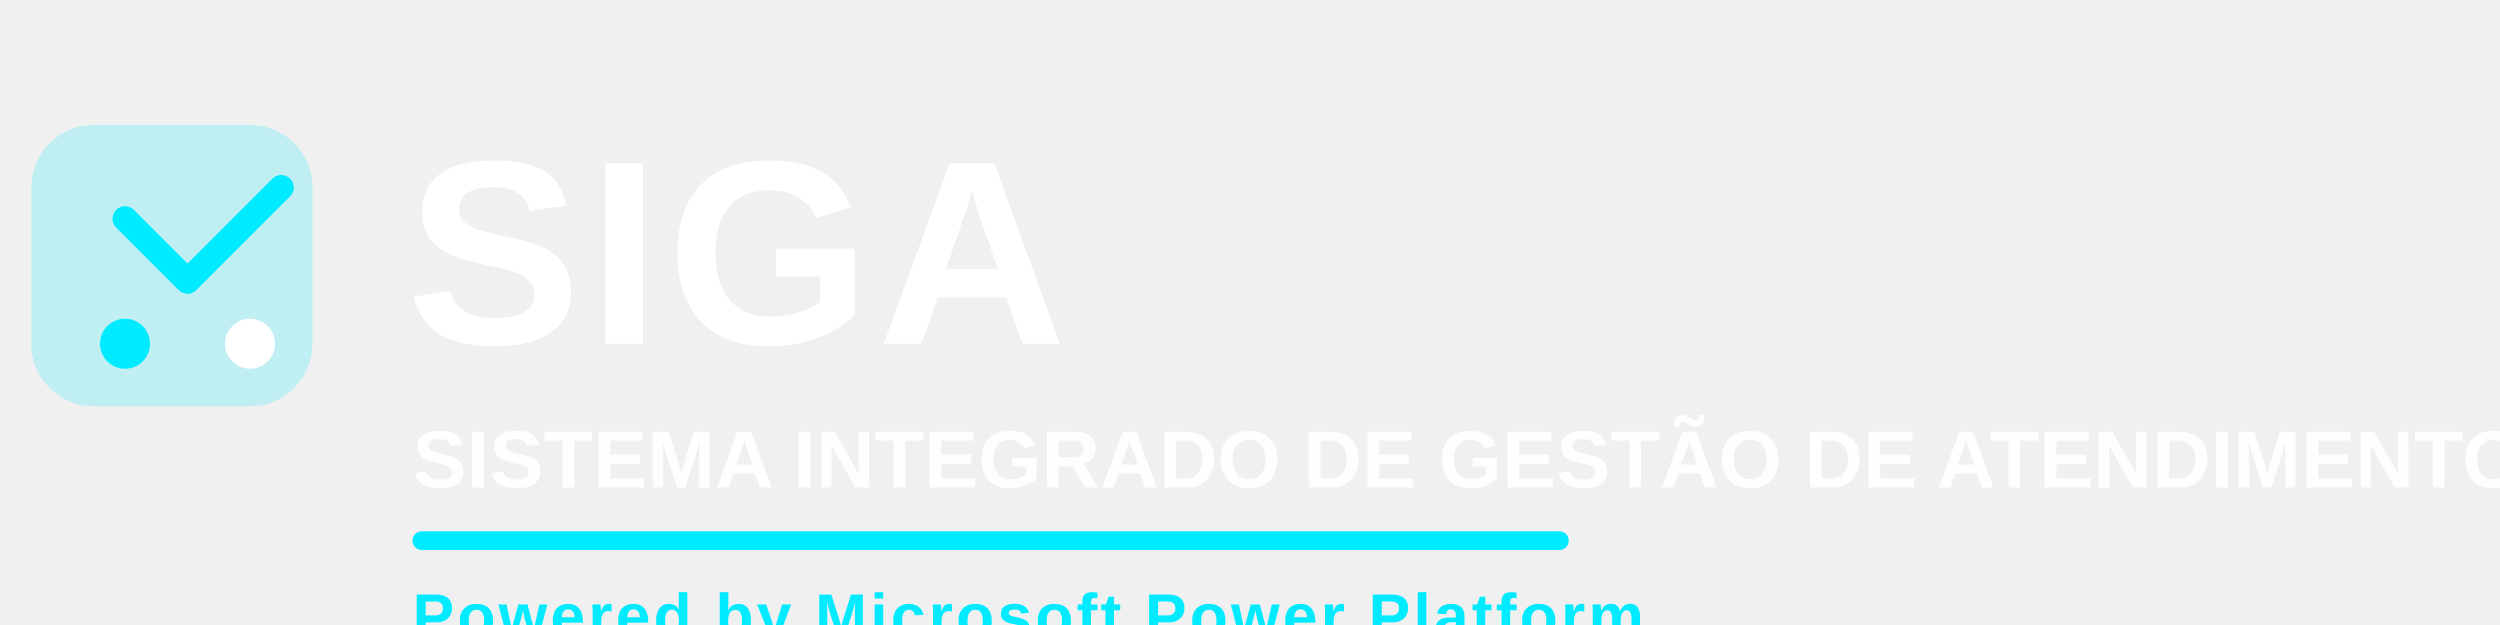
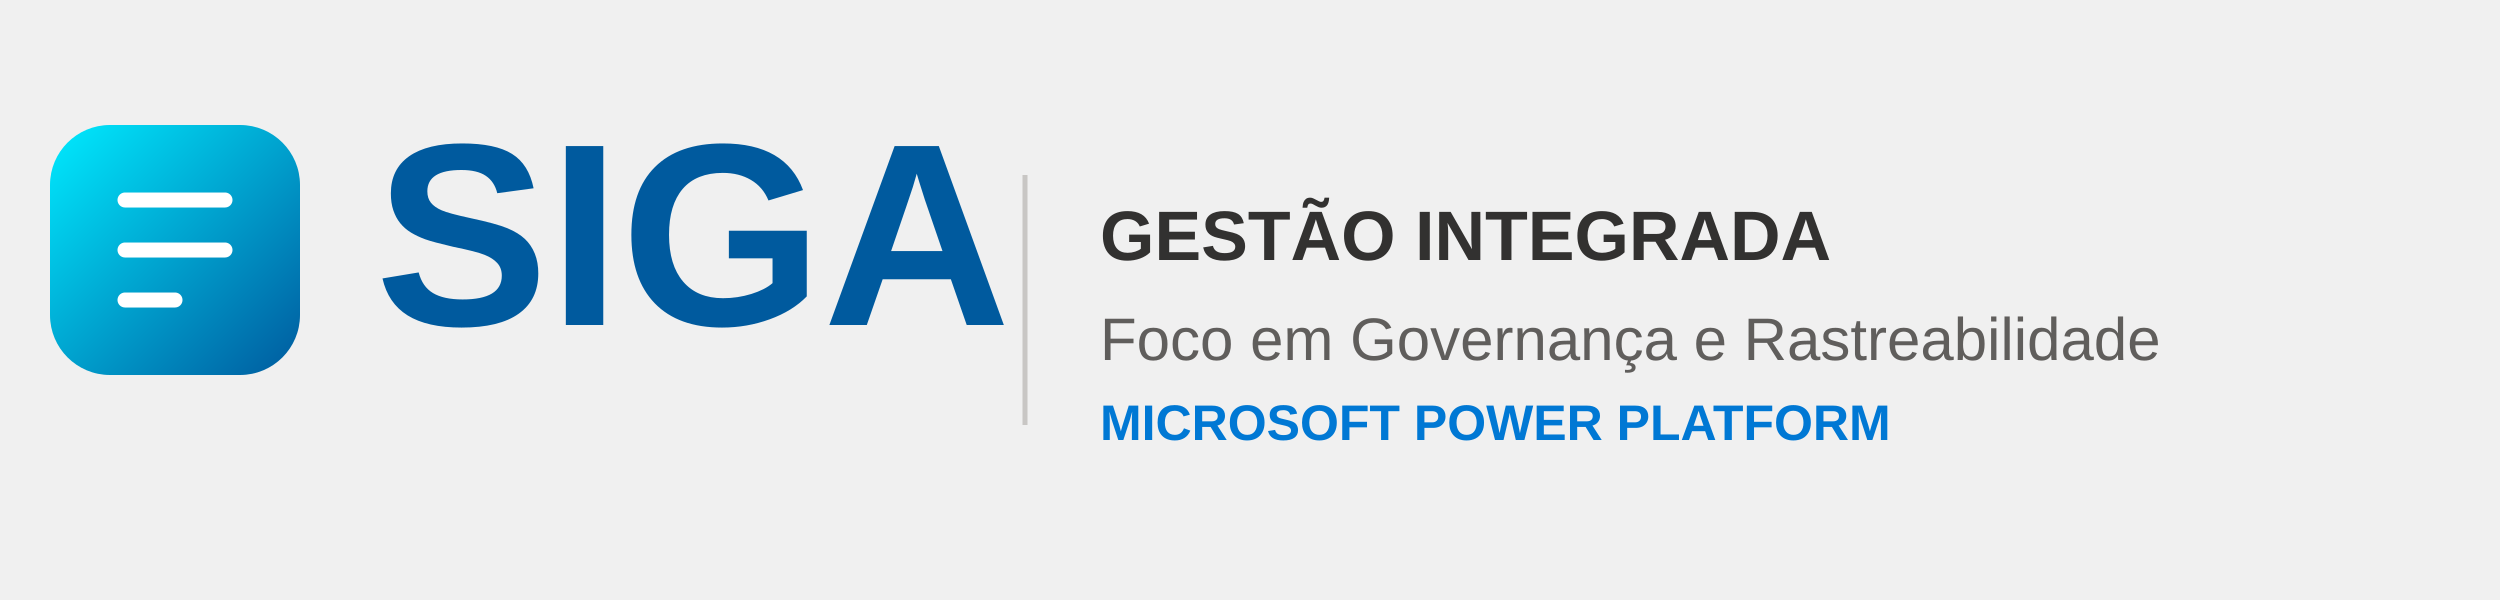
- <svg xmlns="http://www.w3.org/2000/svg" width="400" height="100" viewBox="0 0 400 100" fill="none">
-   <rect x="5" y="20" width="45" height="45" rx="10" fill="#00EBFF" fill-opacity="0.2" />
-   <path d="M20 35L30 45L45 30" stroke="#00EBFF" stroke-width="4" stroke-linecap="round" stroke-linejoin="round" />
-   <circle cx="20" cy="55" r="4" fill="#00EBFF" />
-   <circle cx="40" cy="55" r="4" fill="#FFFFFF" />
-   <text x="65" y="55" font-family="Segoe UI, Arial, sans-serif" font-size="42" font-weight="800" fill="#FFFFFF" style="letter-spacing: 1px;">SIGA</text>
-   <text x="66" y="78" font-family="Segoe UI, Arial, sans-serif" font-size="13" font-weight="600" fill="#FFFFFF" fill-opacity="0.9">SISTEMA INTEGRADO DE GESTÃO DE ATENDIMENTOS</text>
-   <rect x="66" y="85" width="185" height="3" rx="1.5" fill="#00EBFF" />
-   <text x="66" y="102" font-family="Segoe UI, Arial, sans-serif" font-size="10" font-weight="bold" fill="#00EBFF" style="text-transform: uppercase; letter-spacing: 0.5px;">Powered by Microsoft Power Platform</text>
+ <svg xmlns="http://www.w3.org/2000/svg" width="500" height="120" viewBox="0 0 500 120" fill="none">
+   <rect x="10" y="25" width="50" height="50" rx="12" fill="url(#grad1)" />
+   <path d="M25 40H45M25 50H45M25 60H35" stroke="white" stroke-width="3" stroke-linecap="round" />
+   <text x="75" y="65" font-family="Segoe UI, Arial, sans-serif" font-size="52" font-weight="900" fill="#005A9E">SIGA</text>
+   <line x1="205" y1="35" x2="205" y2="85" stroke="#C8C6C4" stroke-width="1" />
+   <text x="220" y="52" font-family="Segoe UI, Arial, sans-serif" font-size="14" font-weight="bold" fill="#323130">GESTÃO INTEGRADA</text>
+   <text x="220" y="72" font-family="Segoe UI, Arial, sans-serif" font-size="12" fill="#605E5C">Foco em Governança e Rastreabilidade</text>
+   <text x="220" y="88" font-family="Segoe UI, Arial, sans-serif" font-size="10" font-weight="bold" fill="#0078D4">MICROSOFT POWER PLATFORM</text>
+   <defs>
+     <linearGradient id="grad1" x1="10" y1="25" x2="60" y2="75" gradientUnits="userSpaceOnUse">
+       <stop stop-color="#00EBFF" />
+       <stop offset="1" stop-color="#005A9E" />
+     </linearGradient>
+   </defs>
</svg>
